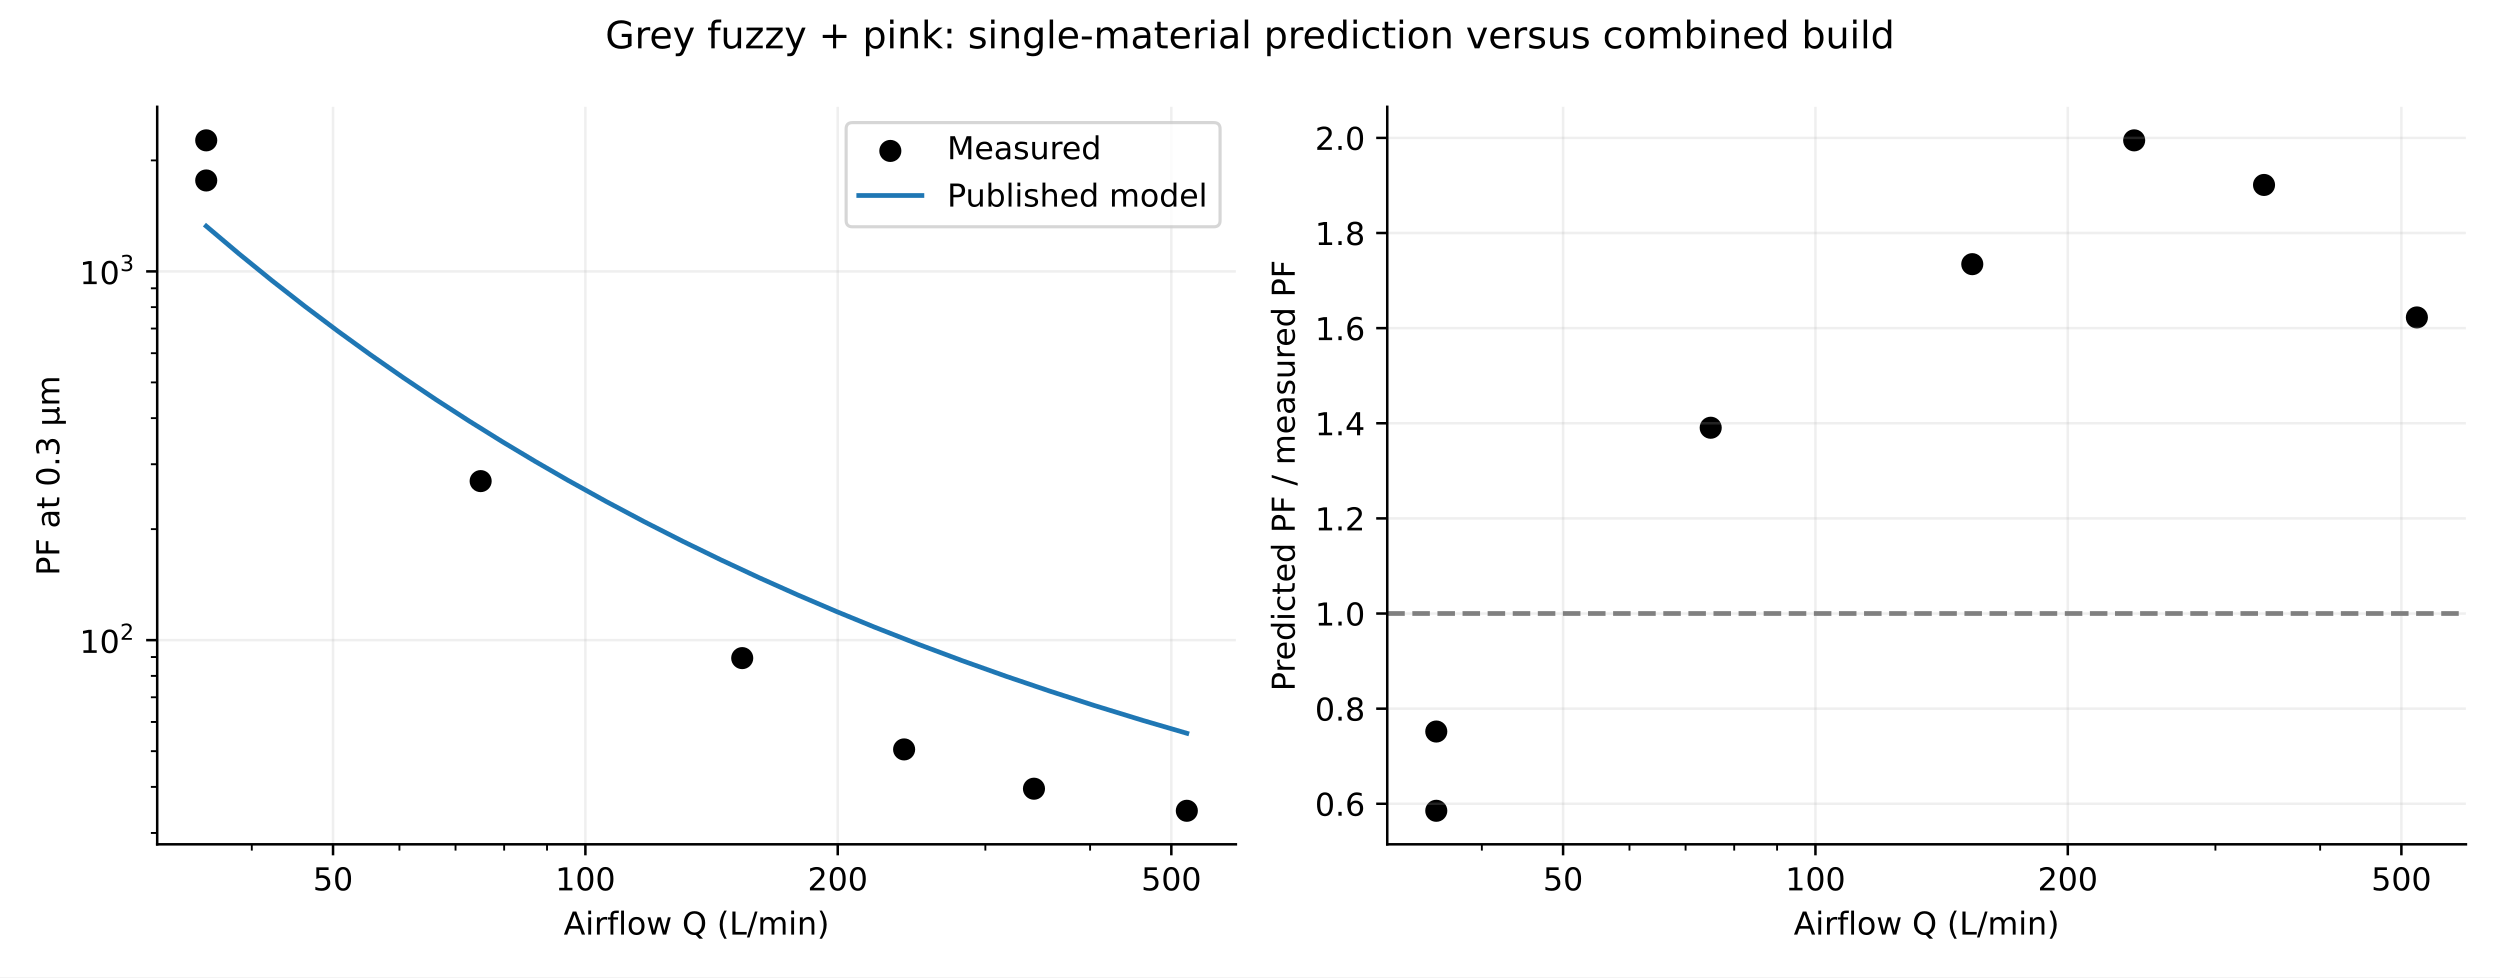
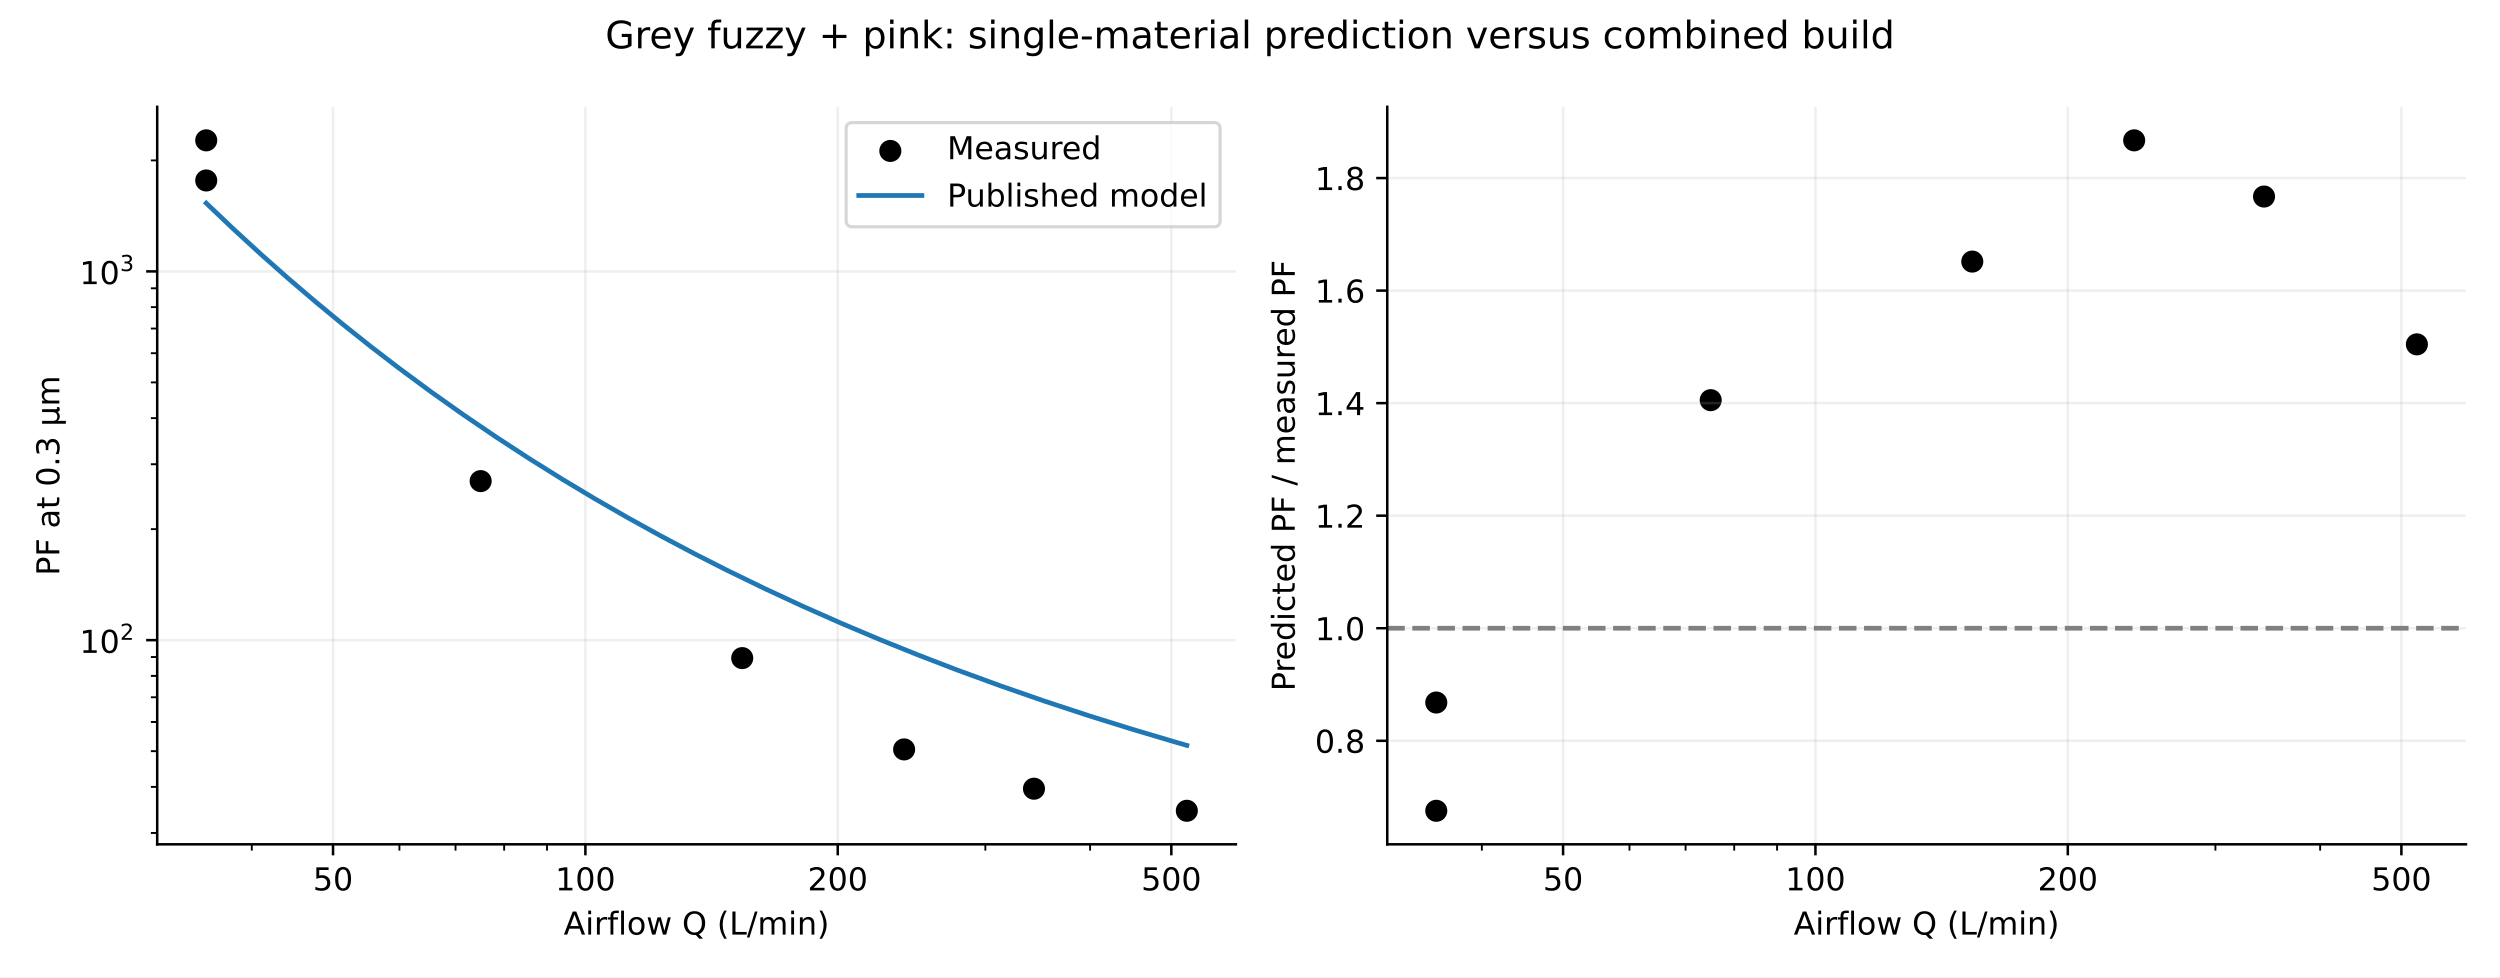
<svg xmlns="http://www.w3.org/2000/svg" xmlns:xlink="http://www.w3.org/1999/xlink" width="792pt" height="309.6pt" viewBox="0 0 792 309.6" version="1.1">
  <defs>
    <style type="text/css">*{stroke-linejoin: round; stroke-linecap: butt}</style>
  </defs>
  <g id="figure_1">
    <g id="patch_1">
-       <path d="M 0 309.6  L 792 309.6  L 792 0  L 0 0  z " style="fill: #ffffff" />
+       <path d="M 0 309.6 L 792 309.6 L 792 0 L 0 0 z " style="fill: #ffffff" />
    </g>
    <g id="axes_1">
      <g id="patch_2">
-         <path d="M 49.8 267.478  L 391.519 267.478  L 391.519 33.843  L 49.8 33.843  z " style="fill: #ffffff" />
+         <path d="M 49.8 267.478 L 391.519 267.478 L 391.519 33.843 L 49.8 33.843 z " style="fill: #ffffff" />
      </g>
      <g id="PathCollection_1">
        <defs>
-           <path id="ma4ca700716" d="M 0 3  C 0.796 3 1.559 2.684 2.121 2.121  C 2.684 1.559 3 0.796 3 0  C 3 -0.796 2.684 -1.559 2.121 -2.121  C 1.559 -2.684 0.796 -3 0 -3  C -0.796 -3 -1.559 -2.684 -2.121 -2.121  C -2.684 -1.559 -3 -0.796 -3 0  C -3 0.796 -2.684 1.559 -2.121 2.121  C -1.559 2.684 -0.796 3 0 3  z " style="stroke: #000000" />
+           <path id="mb63cd1dbdb" d="M 0 3 C 0.796 3 1.559 2.684 2.121 2.121 C 2.684 1.559 3 0.796 3 0 C 3 -0.796 2.684 -1.559 2.121 -2.121 C 1.559 -2.684 0.796 -3 0 -3 C -0.796 -3 -1.559 -2.684 -2.121 -2.121 C -2.684 -1.559 -3 -0.796 -3 0 C -3 0.796 -2.684 1.559 -2.121 2.121 C -1.559 2.684 -0.796 3 0 3 z " style="stroke: #000000" />
        </defs>
-         <g clip-path="url(#p5005151270)">
-           <use xlink:href="#ma4ca700716" x="375.986" y="256.858" style="stroke: #000000" />
-           <use xlink:href="#ma4ca700716" x="327.562" y="249.864" style="stroke: #000000" />
-           <use xlink:href="#ma4ca700716" x="286.424" y="237.413" style="stroke: #000000" />
-           <use xlink:href="#ma4ca700716" x="235.135" y="208.488" style="stroke: #000000" />
-           <use xlink:href="#ma4ca700716" x="152.27" y="152.414" style="stroke: #000000" />
-           <use xlink:href="#ma4ca700716" x="65.333" y="44.463" style="stroke: #000000" />
-           <use xlink:href="#ma4ca700716" x="65.333" y="57.174" style="stroke: #000000" />
+         <g clip-path="url(#p558ff223a3)">
+           <use xlink:href="#mb63cd1dbdb" x="375.986" y="256.858" style="stroke: #000000" />
+           <use xlink:href="#mb63cd1dbdb" x="327.562" y="249.864" style="stroke: #000000" />
+           <use xlink:href="#mb63cd1dbdb" x="286.424" y="237.413" style="stroke: #000000" />
+           <use xlink:href="#mb63cd1dbdb" x="235.135" y="208.488" style="stroke: #000000" />
+           <use xlink:href="#mb63cd1dbdb" x="152.27" y="152.414" style="stroke: #000000" />
+           <use xlink:href="#mb63cd1dbdb" x="65.333" y="44.463" style="stroke: #000000" />
+           <use xlink:href="#mb63cd1dbdb" x="65.333" y="57.174" style="stroke: #000000" />
        </g>
      </g>
      <g id="matplotlib.axis_1">
        <g id="xtick_1">
          <g id="line2d_1">
-             <path d="M 105.505 267.478  L 105.505 33.843  " clip-path="url(#p5005151270)" style="fill: none; stroke: #b0b0b0; stroke-opacity: 0.2; stroke-width: 0.8; stroke-linecap: square" />
+             <path d="M 105.505 267.478 L 105.505 33.843 " clip-path="url(#p558ff223a3)" style="fill: none; stroke: #b0b0b0; stroke-opacity: 0.2; stroke-width: 0.8; stroke-linecap: square" />
          </g>
          <g id="line2d_2">
            <defs>
-               <path id="m26dd904053" d="M 0 0  L 0 3.5  " style="stroke: #000000; stroke-width: 0.8" />
+               <path id="m310c101233" d="M 0 0 L 0 3.5 " style="stroke: #000000; stroke-width: 0.8" />
            </defs>
            <g>
-               <use xlink:href="#m26dd904053" x="105.505" y="267.478" style="stroke: #000000; stroke-width: 0.8" />
+               <use xlink:href="#m310c101233" x="105.505" y="267.478" style="stroke: #000000; stroke-width: 0.8" />
            </g>
          </g>
          <g id="text_1">
            <text style="font-size: 10px; font-family: 'DejaVu Sans', 'Bitstream Vera Sans', 'Computer Modern Sans Serif', 'Lucida Grande', 'Verdana', 'Geneva', 'Lucid', 'Arial', 'Helvetica', 'Avant Garde', sans-serif; text-anchor: middle" x="105.505" y="282.075" transform="rotate(-0 105.5052 282.0753)">50</text>
          </g>
        </g>
        <g id="xtick_2">
          <g id="line2d_3">
-             <path d="M 185.45 267.478  L 185.45 33.843  " clip-path="url(#p5005151270)" style="fill: none; stroke: #b0b0b0; stroke-opacity: 0.2; stroke-width: 0.8; stroke-linecap: square" />
+             <path d="M 185.45 267.478 L 185.45 33.843 " clip-path="url(#p558ff223a3)" style="fill: none; stroke: #b0b0b0; stroke-opacity: 0.2; stroke-width: 0.8; stroke-linecap: square" />
          </g>
          <g id="line2d_4">
            <g>
-               <use xlink:href="#m26dd904053" x="185.45" y="267.478" style="stroke: #000000; stroke-width: 0.8" />
+               <use xlink:href="#m310c101233" x="185.45" y="267.478" style="stroke: #000000; stroke-width: 0.8" />
            </g>
          </g>
          <g id="text_2">
            <text style="font-size: 10px; font-family: 'DejaVu Sans', 'Bitstream Vera Sans', 'Computer Modern Sans Serif', 'Lucida Grande', 'Verdana', 'Geneva', 'Lucid', 'Arial', 'Helvetica', 'Avant Garde', sans-serif; text-anchor: middle" x="185.45" y="282.075" transform="rotate(-0 185.4504 282.0753)">100</text>
          </g>
        </g>
        <g id="xtick_3">
          <g id="line2d_5">
-             <path d="M 265.396 267.478  L 265.396 33.843  " clip-path="url(#p5005151270)" style="fill: none; stroke: #b0b0b0; stroke-opacity: 0.2; stroke-width: 0.8; stroke-linecap: square" />
+             <path d="M 265.396 267.478 L 265.396 33.843 " clip-path="url(#p558ff223a3)" style="fill: none; stroke: #b0b0b0; stroke-opacity: 0.2; stroke-width: 0.8; stroke-linecap: square" />
          </g>
          <g id="line2d_6">
            <g>
-               <use xlink:href="#m26dd904053" x="265.396" y="267.478" style="stroke: #000000; stroke-width: 0.8" />
+               <use xlink:href="#m310c101233" x="265.396" y="267.478" style="stroke: #000000; stroke-width: 0.8" />
            </g>
          </g>
          <g id="text_3">
            <text style="font-size: 10px; font-family: 'DejaVu Sans', 'Bitstream Vera Sans', 'Computer Modern Sans Serif', 'Lucida Grande', 'Verdana', 'Geneva', 'Lucid', 'Arial', 'Helvetica', 'Avant Garde', sans-serif; text-anchor: middle" x="265.396" y="282.075" transform="rotate(-0 265.3956 282.0753)">200</text>
          </g>
        </g>
        <g id="xtick_4">
          <g id="line2d_7">
-             <path d="M 371.077 267.478  L 371.077 33.843  " clip-path="url(#p5005151270)" style="fill: none; stroke: #b0b0b0; stroke-opacity: 0.2; stroke-width: 0.8; stroke-linecap: square" />
+             <path d="M 371.077 267.478 L 371.077 33.843 " clip-path="url(#p558ff223a3)" style="fill: none; stroke: #b0b0b0; stroke-opacity: 0.2; stroke-width: 0.8; stroke-linecap: square" />
          </g>
          <g id="line2d_8">
            <g>
-               <use xlink:href="#m26dd904053" x="371.077" y="267.478" style="stroke: #000000; stroke-width: 0.8" />
+               <use xlink:href="#m310c101233" x="371.077" y="267.478" style="stroke: #000000; stroke-width: 0.8" />
            </g>
          </g>
          <g id="text_4">
            <text style="font-size: 10px; font-family: 'DejaVu Sans', 'Bitstream Vera Sans', 'Computer Modern Sans Serif', 'Lucida Grande', 'Verdana', 'Geneva', 'Lucid', 'Arial', 'Helvetica', 'Avant Garde', sans-serif; text-anchor: middle" x="371.077" y="282.075" transform="rotate(-0 371.0775 282.0753)">500</text>
          </g>
        </g>
        <g id="xtick_5">
          <g id="line2d_9">
            <defs>
-               <path id="mb6b3f954a7" d="M 0 0  L 0 2  " style="stroke: #000000; stroke-width: 0.6" />
+               <path id="m5d03af27a2" d="M 0 0 L 0 2 " style="stroke: #000000; stroke-width: 0.6" />
            </defs>
            <g>
-               <use xlink:href="#mb6b3f954a7" x="79.769" y="267.478" style="stroke: #000000; stroke-width: 0.6" />
+               <use xlink:href="#m5d03af27a2" x="79.769" y="267.478" style="stroke: #000000; stroke-width: 0.6" />
            </g>
          </g>
        </g>
        <g id="xtick_6">
          <g id="line2d_10">
            <g>
-               <use xlink:href="#mb6b3f954a7" x="126.534" y="267.478" style="stroke: #000000; stroke-width: 0.6" />
+               <use xlink:href="#m5d03af27a2" x="126.534" y="267.478" style="stroke: #000000; stroke-width: 0.6" />
            </g>
          </g>
        </g>
        <g id="xtick_7">
          <g id="line2d_11">
            <g>
-               <use xlink:href="#mb6b3f954a7" x="144.313" y="267.478" style="stroke: #000000; stroke-width: 0.6" />
+               <use xlink:href="#m5d03af27a2" x="144.313" y="267.478" style="stroke: #000000; stroke-width: 0.6" />
            </g>
          </g>
        </g>
        <g id="xtick_8">
          <g id="line2d_12">
            <g>
-               <use xlink:href="#mb6b3f954a7" x="159.714" y="267.478" style="stroke: #000000; stroke-width: 0.6" />
+               <use xlink:href="#m5d03af27a2" x="159.714" y="267.478" style="stroke: #000000; stroke-width: 0.6" />
            </g>
          </g>
        </g>
        <g id="xtick_9">
          <g id="line2d_13">
            <g>
-               <use xlink:href="#mb6b3f954a7" x="173.298" y="267.478" style="stroke: #000000; stroke-width: 0.6" />
+               <use xlink:href="#m5d03af27a2" x="173.298" y="267.478" style="stroke: #000000; stroke-width: 0.6" />
            </g>
          </g>
        </g>
        <g id="xtick_10">
          <g id="line2d_14">
            <g>
-               <use xlink:href="#mb6b3f954a7" x="312.161" y="267.478" style="stroke: #000000; stroke-width: 0.6" />
+               <use xlink:href="#m5d03af27a2" x="312.161" y="267.478" style="stroke: #000000; stroke-width: 0.6" />
            </g>
          </g>
        </g>
        <g id="xtick_11">
          <g id="line2d_15">
            <g>
-               <use xlink:href="#mb6b3f954a7" x="345.341" y="267.478" style="stroke: #000000; stroke-width: 0.6" />
+               <use xlink:href="#m5d03af27a2" x="345.341" y="267.478" style="stroke: #000000; stroke-width: 0.6" />
            </g>
          </g>
        </g>
        <g id="text_5">
          <text style="font-size: 10px; font-family: 'DejaVu Sans', 'Bitstream Vera Sans', 'Computer Modern Sans Serif', 'Lucida Grande', 'Verdana', 'Geneva', 'Lucid', 'Arial', 'Helvetica', 'Avant Garde', sans-serif; text-anchor: middle" x="220.659" y="296.076" transform="rotate(-0 220.6594 296.0761)">Airflow Q (L/min)</text>
        </g>
      </g>
      <g id="matplotlib.axis_2">
        <g id="ytick_1">
          <g id="line2d_16">
-             <path d="M 49.8 202.801  L 391.519 202.801  " clip-path="url(#p5005151270)" style="fill: none; stroke: #b0b0b0; stroke-opacity: 0.2; stroke-width: 0.8; stroke-linecap: square" />
+             <path d="M 49.8 202.801 L 391.519 202.801 " clip-path="url(#p558ff223a3)" style="fill: none; stroke: #b0b0b0; stroke-opacity: 0.2; stroke-width: 0.8; stroke-linecap: square" />
          </g>
          <g id="line2d_17">
            <defs>
-               <path id="ma6f816a8c3" d="M 0 0  L -3.5 0  " style="stroke: #000000; stroke-width: 0.8" />
+               <path id="m6c6e0c93bb" d="M 0 0 L -3.5 0 " style="stroke: #000000; stroke-width: 0.8" />
            </defs>
            <g>
-               <use xlink:href="#ma6f816a8c3" x="49.8" y="202.801" style="stroke: #000000; stroke-width: 0.8" />
+               <use xlink:href="#m6c6e0c93bb" x="49.8" y="202.801" style="stroke: #000000; stroke-width: 0.8" />
            </g>
          </g>
          <g id="text_6">
            <g transform="translate(25.2 207.501)">
              <text>
                <tspan x="0" y="-0.675" style="font-size: 10px; font-family: 'DejaVu Sans'">1</tspan>
                <tspan x="6.362" y="-0.675" style="font-size: 10px; font-family: 'DejaVu Sans'">0</tspan>
                <tspan x="12.82" y="-4.805" style="font-size: 7px; font-family: 'DejaVu Sans'">2</tspan>
              </text>
            </g>
          </g>
        </g>
        <g id="ytick_2">
          <g id="line2d_18">
-             <path d="M 49.8 85.985  L 391.519 85.985  " clip-path="url(#p5005151270)" style="fill: none; stroke: #b0b0b0; stroke-opacity: 0.2; stroke-width: 0.8; stroke-linecap: square" />
+             <path d="M 49.8 85.985 L 391.519 85.985 " clip-path="url(#p558ff223a3)" style="fill: none; stroke: #b0b0b0; stroke-opacity: 0.2; stroke-width: 0.8; stroke-linecap: square" />
          </g>
          <g id="line2d_19">
            <g>
-               <use xlink:href="#ma6f816a8c3" x="49.8" y="85.985" style="stroke: #000000; stroke-width: 0.8" />
+               <use xlink:href="#m6c6e0c93bb" x="49.8" y="85.985" style="stroke: #000000; stroke-width: 0.8" />
            </g>
          </g>
          <g id="text_7">
            <g transform="translate(25.2 90.685)">
              <text>
                <tspan x="0" y="-0.675" style="font-size: 10px; font-family: 'DejaVu Sans'">1</tspan>
                <tspan x="6.362" y="-0.675" style="font-size: 10px; font-family: 'DejaVu Sans'">0</tspan>
                <tspan x="12.82" y="-4.805" style="font-size: 7px; font-family: 'DejaVu Sans'">3</tspan>
              </text>
            </g>
          </g>
        </g>
        <g id="ytick_3">
          <g id="line2d_20">
            <defs>
-               <path id="m5675f33c6f" d="M 0 0  L -2 0  " style="stroke: #000000; stroke-width: 0.6" />
+               <path id="m48737950a4" d="M 0 0 L -2 0 " style="stroke: #000000; stroke-width: 0.6" />
            </defs>
            <g>
-               <use xlink:href="#m5675f33c6f" x="49.8" y="263.882" style="stroke: #000000; stroke-width: 0.6" />
+               <use xlink:href="#m48737950a4" x="49.8" y="263.882" style="stroke: #000000; stroke-width: 0.6" />
            </g>
          </g>
        </g>
        <g id="ytick_4">
          <g id="line2d_21">
            <g>
-               <use xlink:href="#m5675f33c6f" x="49.8" y="249.287" style="stroke: #000000; stroke-width: 0.6" />
+               <use xlink:href="#m48737950a4" x="49.8" y="249.287" style="stroke: #000000; stroke-width: 0.6" />
            </g>
          </g>
        </g>
        <g id="ytick_5">
          <g id="line2d_22">
            <g>
-               <use xlink:href="#m5675f33c6f" x="49.8" y="237.966" style="stroke: #000000; stroke-width: 0.6" />
+               <use xlink:href="#m48737950a4" x="49.8" y="237.966" style="stroke: #000000; stroke-width: 0.6" />
            </g>
          </g>
        </g>
        <g id="ytick_6">
          <g id="line2d_23">
            <g>
-               <use xlink:href="#m5675f33c6f" x="49.8" y="228.716" style="stroke: #000000; stroke-width: 0.6" />
+               <use xlink:href="#m48737950a4" x="49.8" y="228.716" style="stroke: #000000; stroke-width: 0.6" />
            </g>
          </g>
        </g>
        <g id="ytick_7">
          <g id="line2d_24">
            <g>
-               <use xlink:href="#m5675f33c6f" x="49.8" y="220.896" style="stroke: #000000; stroke-width: 0.6" />
+               <use xlink:href="#m48737950a4" x="49.8" y="220.896" style="stroke: #000000; stroke-width: 0.6" />
            </g>
          </g>
        </g>
        <g id="ytick_8">
          <g id="line2d_25">
            <g>
-               <use xlink:href="#m5675f33c6f" x="49.8" y="214.122" style="stroke: #000000; stroke-width: 0.6" />
+               <use xlink:href="#m48737950a4" x="49.8" y="214.122" style="stroke: #000000; stroke-width: 0.6" />
            </g>
          </g>
        </g>
        <g id="ytick_9">
          <g id="line2d_26">
            <g>
-               <use xlink:href="#m5675f33c6f" x="49.8" y="208.146" style="stroke: #000000; stroke-width: 0.6" />
+               <use xlink:href="#m48737950a4" x="49.8" y="208.146" style="stroke: #000000; stroke-width: 0.6" />
            </g>
          </g>
        </g>
        <g id="ytick_10">
          <g id="line2d_27">
            <g>
-               <use xlink:href="#m5675f33c6f" x="49.8" y="167.636" style="stroke: #000000; stroke-width: 0.6" />
+               <use xlink:href="#m48737950a4" x="49.8" y="167.636" style="stroke: #000000; stroke-width: 0.6" />
            </g>
          </g>
        </g>
        <g id="ytick_11">
          <g id="line2d_28">
            <g>
-               <use xlink:href="#m5675f33c6f" x="49.8" y="147.066" style="stroke: #000000; stroke-width: 0.6" />
+               <use xlink:href="#m48737950a4" x="49.8" y="147.066" style="stroke: #000000; stroke-width: 0.6" />
            </g>
          </g>
        </g>
        <g id="ytick_12">
          <g id="line2d_29">
            <g>
-               <use xlink:href="#m5675f33c6f" x="49.8" y="132.471" style="stroke: #000000; stroke-width: 0.6" />
+               <use xlink:href="#m48737950a4" x="49.8" y="132.471" style="stroke: #000000; stroke-width: 0.6" />
            </g>
          </g>
        </g>
        <g id="ytick_13">
          <g id="line2d_30">
            <g>
-               <use xlink:href="#m5675f33c6f" x="49.8" y="121.15" style="stroke: #000000; stroke-width: 0.6" />
+               <use xlink:href="#m48737950a4" x="49.8" y="121.15" style="stroke: #000000; stroke-width: 0.6" />
            </g>
          </g>
        </g>
        <g id="ytick_14">
          <g id="line2d_31">
            <g>
-               <use xlink:href="#m5675f33c6f" x="49.8" y="111.9" style="stroke: #000000; stroke-width: 0.6" />
+               <use xlink:href="#m48737950a4" x="49.8" y="111.9" style="stroke: #000000; stroke-width: 0.6" />
            </g>
          </g>
        </g>
        <g id="ytick_15">
          <g id="line2d_32">
            <g>
-               <use xlink:href="#m5675f33c6f" x="49.8" y="104.08" style="stroke: #000000; stroke-width: 0.6" />
+               <use xlink:href="#m48737950a4" x="49.8" y="104.08" style="stroke: #000000; stroke-width: 0.6" />
            </g>
          </g>
        </g>
        <g id="ytick_16">
          <g id="line2d_33">
            <g>
-               <use xlink:href="#m5675f33c6f" x="49.8" y="97.306" style="stroke: #000000; stroke-width: 0.6" />
+               <use xlink:href="#m48737950a4" x="49.8" y="97.306" style="stroke: #000000; stroke-width: 0.6" />
            </g>
          </g>
        </g>
        <g id="ytick_17">
          <g id="line2d_34">
            <g>
-               <use xlink:href="#m5675f33c6f" x="49.8" y="91.33" style="stroke: #000000; stroke-width: 0.6" />
+               <use xlink:href="#m48737950a4" x="49.8" y="91.33" style="stroke: #000000; stroke-width: 0.6" />
            </g>
          </g>
        </g>
        <g id="ytick_18">
          <g id="line2d_35">
            <g>
-               <use xlink:href="#m5675f33c6f" x="49.8" y="50.82" style="stroke: #000000; stroke-width: 0.6" />
+               <use xlink:href="#m48737950a4" x="49.8" y="50.82" style="stroke: #000000; stroke-width: 0.6" />
            </g>
          </g>
        </g>
        <g id="text_8">
          <text style="font-size: 10px; font-family: 'DejaVu Sans', 'Bitstream Vera Sans', 'Computer Modern Sans Serif', 'Lucida Grande', 'Verdana', 'Geneva', 'Lucid', 'Arial', 'Helvetica', 'Avant Garde', sans-serif; text-anchor: middle" x="18.798" y="150.66" transform="rotate(-90 18.79766 150.6602)">PF at 0.3 µm</text>
        </g>
      </g>
      <g id="line2d_36">
-         <path d="M 65.333 71.643  L 75.746 80.433  L 86.159 88.892  L 96.572 97.034  L 106.985 104.869  L 117.398 112.412  L 127.81 119.673  L 138.223 126.664  L 148.636 133.395  L 159.049 139.878  L 169.462 146.12  L 179.875 152.133  L 192.024 158.869  L 204.172 165.319  L 216.321 171.494  L 228.469 177.409  L 240.618 183.073  L 252.766 188.5  L 264.915 193.699  L 277.063 198.682  L 290.947 204.122  L 304.831 209.306  L 318.715 214.246  L 332.599 218.955  L 346.483 223.444  L 362.102 228.245  L 375.986 232.304  L 375.986 232.304  " clip-path="url(#p5005151270)" style="fill: none; stroke: #1f77b4; stroke-width: 1.5; stroke-linecap: square" />
+         <path d="M 65.333 64.358 L 74.01 72.611 L 82.688 80.574 L 91.365 88.257 L 100.043 95.671 L 108.72 102.826 L 117.398 109.731 L 126.075 116.397 L 136.488 124.091 L 146.901 131.468 L 157.314 138.541 L 167.727 145.323 L 178.14 151.828 L 188.553 158.068 L 198.966 164.055 L 209.379 169.799 L 219.792 175.312 L 230.205 180.603 L 242.353 186.51 L 254.502 192.142 L 266.65 197.516 L 278.798 202.642 L 290.947 207.534 L 303.095 212.204 L 316.979 217.283 L 330.863 222.102 L 344.747 226.675 L 358.631 231.016 L 372.515 235.139 L 375.986 236.137 L 375.986 236.137 " clip-path="url(#p558ff223a3)" style="fill: none; stroke: #1f77b4; stroke-width: 1.5; stroke-linecap: square" />
      </g>
      <g id="patch_3">
-         <path d="M 49.8 267.478  L 49.8 33.843  " style="fill: none; stroke: #000000; stroke-width: 0.8; stroke-linejoin: miter; stroke-linecap: square" />
+         <path d="M 49.8 267.478 L 49.8 33.843 " style="fill: none; stroke: #000000; stroke-width: 0.8; stroke-linejoin: miter; stroke-linecap: square" />
      </g>
      <g id="patch_4">
-         <path d="M 49.8 267.478  L 391.519 267.478  " style="fill: none; stroke: #000000; stroke-width: 0.8; stroke-linejoin: miter; stroke-linecap: square" />
+         <path d="M 49.8 267.478 L 391.519 267.478 " style="fill: none; stroke: #000000; stroke-width: 0.8; stroke-linejoin: miter; stroke-linecap: square" />
      </g>
      <g id="legend_1">
        <g id="patch_5">
-           <path d="M 270.056 71.844  L 384.519 71.844  Q 386.519 71.844 386.519 69.844  L 386.519 40.843  Q 386.519 38.843 384.519 38.843  L 270.056 38.843  Q 268.056 38.843 268.056 40.843  L 268.056 69.844  Q 268.056 71.844 270.056 71.844  z " style="fill: #ffffff; opacity: 0.8; stroke: #cccccc; stroke-linejoin: miter" />
+           <path d="M 270.056 71.844 L 384.519 71.844 Q 386.519 71.844 386.519 69.844 L 386.519 40.843 Q 386.519 38.843 384.519 38.843 L 270.056 38.843 Q 268.056 38.843 268.056 40.843 L 268.056 69.844 Q 268.056 71.844 270.056 71.844 z " style="fill: #ffffff; opacity: 0.8; stroke: #cccccc; stroke-linejoin: miter" />
        </g>
        <g id="PathCollection_2">
          <g>
-             <use xlink:href="#ma4ca700716" x="282.056" y="47.816" style="stroke: #000000" />
+             <use xlink:href="#mb63cd1dbdb" x="282.056" y="47.816" style="stroke: #000000" />
          </g>
        </g>
        <g id="text_9">
          <text style="font-size: 10px; font-family: 'DejaVu Sans', 'Bitstream Vera Sans', 'Computer Modern Sans Serif', 'Lucida Grande', 'Verdana', 'Geneva', 'Lucid', 'Arial', 'Helvetica', 'Avant Garde', sans-serif; text-anchor: start" x="300.056" y="50.441" transform="rotate(-0 300.0563 50.44125)">Measured</text>
        </g>
        <g id="line2d_37">
-           <path d="M 272.056 61.942  L 282.056 61.942  L 292.056 61.942  " style="fill: none; stroke: #1f77b4; stroke-width: 1.5; stroke-linecap: square" />
+           <path d="M 272.056 61.942 L 282.056 61.942 L 292.056 61.942 " style="fill: none; stroke: #1f77b4; stroke-width: 1.5; stroke-linecap: square" />
        </g>
        <g id="text_10">
          <text style="font-size: 10px; font-family: 'DejaVu Sans', 'Bitstream Vera Sans', 'Computer Modern Sans Serif', 'Lucida Grande', 'Verdana', 'Geneva', 'Lucid', 'Arial', 'Helvetica', 'Avant Garde', sans-serif; text-anchor: start" x="300.056" y="65.442" transform="rotate(-0 300.0563 65.44203)">Published model</text>
        </g>
      </g>
    </g>
    <g id="axes_2">
      <g id="patch_6">
-         <path d="M 439.481 267.478  L 781.2 267.478  L 781.2 33.843  L 439.481 33.843  z " style="fill: #ffffff" />
+         <path d="M 439.481 267.478 L 781.2 267.478 L 781.2 33.843 L 439.481 33.843 z " style="fill: #ffffff" />
      </g>
      <g id="PathCollection_3">
-         <g clip-path="url(#p53936368c4)">
-           <use xlink:href="#ma4ca700716" x="765.667" y="100.563" style="stroke: #000000" />
-           <use xlink:href="#ma4ca700716" x="717.243" y="58.593" style="stroke: #000000" />
-           <use xlink:href="#ma4ca700716" x="676.105" y="44.463" style="stroke: #000000" />
-           <use xlink:href="#ma4ca700716" x="624.817" y="83.686" style="stroke: #000000" />
-           <use xlink:href="#ma4ca700716" x="541.951" y="135.51" style="stroke: #000000" />
-           <use xlink:href="#ma4ca700716" x="455.014" y="256.858" style="stroke: #000000" />
-           <use xlink:href="#ma4ca700716" x="455.014" y="231.749" style="stroke: #000000" />
+         <g clip-path="url(#pf00ec37bac)">
+           <use xlink:href="#mb63cd1dbdb" x="765.667" y="109.092" style="stroke: #000000" />
+           <use xlink:href="#mb63cd1dbdb" x="717.243" y="62.262" style="stroke: #000000" />
+           <use xlink:href="#mb63cd1dbdb" x="676.105" y="44.463" style="stroke: #000000" />
+           <use xlink:href="#mb63cd1dbdb" x="624.817" y="82.871" style="stroke: #000000" />
+           <use xlink:href="#mb63cd1dbdb" x="541.951" y="126.771" style="stroke: #000000" />
+           <use xlink:href="#mb63cd1dbdb" x="455.014" y="256.858" style="stroke: #000000" />
+           <use xlink:href="#mb63cd1dbdb" x="455.014" y="222.563" style="stroke: #000000" />
        </g>
      </g>
      <g id="matplotlib.axis_3">
        <g id="xtick_12">
          <g id="line2d_38">
-             <path d="M 495.186 267.478  L 495.186 33.843  " clip-path="url(#p53936368c4)" style="fill: none; stroke: #b0b0b0; stroke-opacity: 0.2; stroke-width: 0.8; stroke-linecap: square" />
+             <path d="M 495.186 267.478 L 495.186 33.843 " clip-path="url(#pf00ec37bac)" style="fill: none; stroke: #b0b0b0; stroke-opacity: 0.2; stroke-width: 0.8; stroke-linecap: square" />
          </g>
          <g id="line2d_39">
            <g>
-               <use xlink:href="#m26dd904053" x="495.186" y="267.478" style="stroke: #000000; stroke-width: 0.8" />
+               <use xlink:href="#m310c101233" x="495.186" y="267.478" style="stroke: #000000; stroke-width: 0.8" />
            </g>
          </g>
          <g id="text_11">
            <text style="font-size: 10px; font-family: 'DejaVu Sans', 'Bitstream Vera Sans', 'Computer Modern Sans Serif', 'Lucida Grande', 'Verdana', 'Geneva', 'Lucid', 'Arial', 'Helvetica', 'Avant Garde', sans-serif; text-anchor: middle" x="495.186" y="282.075" transform="rotate(-0 495.1864 282.0753)">50</text>
          </g>
        </g>
        <g id="xtick_13">
          <g id="line2d_40">
-             <path d="M 575.132 267.478  L 575.132 33.843  " clip-path="url(#p53936368c4)" style="fill: none; stroke: #b0b0b0; stroke-opacity: 0.2; stroke-width: 0.8; stroke-linecap: square" />
+             <path d="M 575.132 267.478 L 575.132 33.843 " clip-path="url(#pf00ec37bac)" style="fill: none; stroke: #b0b0b0; stroke-opacity: 0.2; stroke-width: 0.8; stroke-linecap: square" />
          </g>
          <g id="line2d_41">
            <g>
-               <use xlink:href="#m26dd904053" x="575.132" y="267.478" style="stroke: #000000; stroke-width: 0.8" />
+               <use xlink:href="#m310c101233" x="575.132" y="267.478" style="stroke: #000000; stroke-width: 0.8" />
            </g>
          </g>
          <g id="text_12">
            <text style="font-size: 10px; font-family: 'DejaVu Sans', 'Bitstream Vera Sans', 'Computer Modern Sans Serif', 'Lucida Grande', 'Verdana', 'Geneva', 'Lucid', 'Arial', 'Helvetica', 'Avant Garde', sans-serif; text-anchor: middle" x="575.132" y="282.075" transform="rotate(-0 575.1316 282.0753)">100</text>
          </g>
        </g>
        <g id="xtick_14">
          <g id="line2d_42">
-             <path d="M 655.077 267.478  L 655.077 33.843  " clip-path="url(#p53936368c4)" style="fill: none; stroke: #b0b0b0; stroke-opacity: 0.2; stroke-width: 0.8; stroke-linecap: square" />
+             <path d="M 655.077 267.478 L 655.077 33.843 " clip-path="url(#pf00ec37bac)" style="fill: none; stroke: #b0b0b0; stroke-opacity: 0.2; stroke-width: 0.8; stroke-linecap: square" />
          </g>
          <g id="line2d_43">
            <g>
-               <use xlink:href="#m26dd904053" x="655.077" y="267.478" style="stroke: #000000; stroke-width: 0.8" />
+               <use xlink:href="#m310c101233" x="655.077" y="267.478" style="stroke: #000000; stroke-width: 0.8" />
            </g>
          </g>
          <g id="text_13">
            <text style="font-size: 10px; font-family: 'DejaVu Sans', 'Bitstream Vera Sans', 'Computer Modern Sans Serif', 'Lucida Grande', 'Verdana', 'Geneva', 'Lucid', 'Arial', 'Helvetica', 'Avant Garde', sans-serif; text-anchor: middle" x="655.077" y="282.075" transform="rotate(-0 655.0768 282.0753)">200</text>
          </g>
        </g>
        <g id="xtick_15">
          <g id="line2d_44">
-             <path d="M 760.759 267.478  L 760.759 33.843  " clip-path="url(#p53936368c4)" style="fill: none; stroke: #b0b0b0; stroke-opacity: 0.2; stroke-width: 0.8; stroke-linecap: square" />
+             <path d="M 760.759 267.478 L 760.759 33.843 " clip-path="url(#pf00ec37bac)" style="fill: none; stroke: #b0b0b0; stroke-opacity: 0.2; stroke-width: 0.8; stroke-linecap: square" />
          </g>
          <g id="line2d_45">
            <g>
-               <use xlink:href="#m26dd904053" x="760.759" y="267.478" style="stroke: #000000; stroke-width: 0.8" />
+               <use xlink:href="#m310c101233" x="760.759" y="267.478" style="stroke: #000000; stroke-width: 0.8" />
            </g>
          </g>
          <g id="text_14">
            <text style="font-size: 10px; font-family: 'DejaVu Sans', 'Bitstream Vera Sans', 'Computer Modern Sans Serif', 'Lucida Grande', 'Verdana', 'Geneva', 'Lucid', 'Arial', 'Helvetica', 'Avant Garde', sans-serif; text-anchor: middle" x="760.759" y="282.075" transform="rotate(-0 760.7586 282.0753)">500</text>
          </g>
        </g>
        <g id="xtick_16">
          <g id="line2d_46">
            <g>
-               <use xlink:href="#mb6b3f954a7" x="469.45" y="267.478" style="stroke: #000000; stroke-width: 0.6" />
+               <use xlink:href="#m5d03af27a2" x="469.45" y="267.478" style="stroke: #000000; stroke-width: 0.6" />
            </g>
          </g>
        </g>
        <g id="xtick_17">
          <g id="line2d_47">
            <g>
-               <use xlink:href="#mb6b3f954a7" x="516.215" y="267.478" style="stroke: #000000; stroke-width: 0.6" />
+               <use xlink:href="#m5d03af27a2" x="516.215" y="267.478" style="stroke: #000000; stroke-width: 0.6" />
            </g>
          </g>
        </g>
        <g id="xtick_18">
          <g id="line2d_48">
            <g>
-               <use xlink:href="#mb6b3f954a7" x="533.994" y="267.478" style="stroke: #000000; stroke-width: 0.6" />
+               <use xlink:href="#m5d03af27a2" x="533.994" y="267.478" style="stroke: #000000; stroke-width: 0.6" />
            </g>
          </g>
        </g>
        <g id="xtick_19">
          <g id="line2d_49">
            <g>
-               <use xlink:href="#mb6b3f954a7" x="549.395" y="267.478" style="stroke: #000000; stroke-width: 0.6" />
+               <use xlink:href="#m5d03af27a2" x="549.395" y="267.478" style="stroke: #000000; stroke-width: 0.6" />
            </g>
          </g>
        </g>
        <g id="xtick_20">
          <g id="line2d_50">
            <g>
-               <use xlink:href="#mb6b3f954a7" x="562.98" y="267.478" style="stroke: #000000; stroke-width: 0.6" />
+               <use xlink:href="#m5d03af27a2" x="562.98" y="267.478" style="stroke: #000000; stroke-width: 0.6" />
            </g>
          </g>
        </g>
        <g id="xtick_21">
          <g id="line2d_51">
            <g>
-               <use xlink:href="#mb6b3f954a7" x="701.842" y="267.478" style="stroke: #000000; stroke-width: 0.6" />
+               <use xlink:href="#m5d03af27a2" x="701.842" y="267.478" style="stroke: #000000; stroke-width: 0.6" />
            </g>
          </g>
        </g>
        <g id="xtick_22">
          <g id="line2d_52">
            <g>
-               <use xlink:href="#mb6b3f954a7" x="735.022" y="267.478" style="stroke: #000000; stroke-width: 0.6" />
+               <use xlink:href="#m5d03af27a2" x="735.022" y="267.478" style="stroke: #000000; stroke-width: 0.6" />
            </g>
          </g>
        </g>
        <g id="text_15">
          <text style="font-size: 10px; font-family: 'DejaVu Sans', 'Bitstream Vera Sans', 'Computer Modern Sans Serif', 'Lucida Grande', 'Verdana', 'Geneva', 'Lucid', 'Arial', 'Helvetica', 'Avant Garde', sans-serif; text-anchor: middle" x="610.341" y="296.076" transform="rotate(-0 610.3406 296.0761)">Airflow Q (L/min)</text>
        </g>
      </g>
      <g id="matplotlib.axis_4">
        <g id="ytick_19">
          <g id="line2d_53">
-             <path d="M 439.481 254.632  L 781.2 254.632  " clip-path="url(#p53936368c4)" style="fill: none; stroke: #b0b0b0; stroke-opacity: 0.2; stroke-width: 0.8; stroke-linecap: square" />
+             <path d="M 439.481 234.679 L 781.2 234.679 " clip-path="url(#pf00ec37bac)" style="fill: none; stroke: #b0b0b0; stroke-opacity: 0.2; stroke-width: 0.8; stroke-linecap: square" />
          </g>
          <g id="line2d_54">
            <g>
-               <use xlink:href="#ma6f816a8c3" x="439.481" y="254.632" style="stroke: #000000; stroke-width: 0.8" />
+               <use xlink:href="#m6c6e0c93bb" x="439.481" y="234.679" style="stroke: #000000; stroke-width: 0.8" />
            </g>
          </g>
          <g id="text_16">
-             <text style="font-size: 10px; font-family: 'DejaVu Sans', 'Bitstream Vera Sans', 'Computer Modern Sans Serif', 'Lucida Grande', 'Verdana', 'Geneva', 'Lucid', 'Arial', 'Helvetica', 'Avant Garde', sans-serif; text-anchor: end" x="432.481" y="258.431" transform="rotate(-0 432.4812 258.4308)">0.6</text>
+             <text style="font-size: 10px; font-family: 'DejaVu Sans', 'Bitstream Vera Sans', 'Computer Modern Sans Serif', 'Lucida Grande', 'Verdana', 'Geneva', 'Lucid', 'Arial', 'Helvetica', 'Avant Garde', sans-serif; text-anchor: end" x="432.481" y="238.478" transform="rotate(-0 432.4812 238.478)">0.8</text>
          </g>
        </g>
        <g id="ytick_20">
          <g id="line2d_55">
-             <path d="M 439.481 224.497  L 781.2 224.497  " clip-path="url(#p53936368c4)" style="fill: none; stroke: #b0b0b0; stroke-opacity: 0.2; stroke-width: 0.8; stroke-linecap: square" />
+             <path d="M 439.481 199.025 L 781.2 199.025 " clip-path="url(#pf00ec37bac)" style="fill: none; stroke: #b0b0b0; stroke-opacity: 0.2; stroke-width: 0.8; stroke-linecap: square" />
          </g>
          <g id="line2d_56">
            <g>
-               <use xlink:href="#ma6f816a8c3" x="439.481" y="224.497" style="stroke: #000000; stroke-width: 0.8" />
+               <use xlink:href="#m6c6e0c93bb" x="439.481" y="199.025" style="stroke: #000000; stroke-width: 0.8" />
            </g>
          </g>
          <g id="text_17">
-             <text style="font-size: 10px; font-family: 'DejaVu Sans', 'Bitstream Vera Sans', 'Computer Modern Sans Serif', 'Lucida Grande', 'Verdana', 'Geneva', 'Lucid', 'Arial', 'Helvetica', 'Avant Garde', sans-serif; text-anchor: end" x="432.481" y="228.296" transform="rotate(-0 432.4812 228.296)">0.8</text>
+             <text style="font-size: 10px; font-family: 'DejaVu Sans', 'Bitstream Vera Sans', 'Computer Modern Sans Serif', 'Lucida Grande', 'Verdana', 'Geneva', 'Lucid', 'Arial', 'Helvetica', 'Avant Garde', sans-serif; text-anchor: end" x="432.481" y="202.824" transform="rotate(-0 432.4812 202.8235)">1.0</text>
          </g>
        </g>
        <g id="ytick_21">
          <g id="line2d_57">
-             <path d="M 439.481 194.362  L 781.2 194.362  " clip-path="url(#p53936368c4)" style="fill: none; stroke: #b0b0b0; stroke-opacity: 0.2; stroke-width: 0.8; stroke-linecap: square" />
+             <path d="M 439.481 163.37 L 781.2 163.37 " clip-path="url(#pf00ec37bac)" style="fill: none; stroke: #b0b0b0; stroke-opacity: 0.2; stroke-width: 0.8; stroke-linecap: square" />
          </g>
          <g id="line2d_58">
            <g>
-               <use xlink:href="#ma6f816a8c3" x="439.481" y="194.362" style="stroke: #000000; stroke-width: 0.8" />
+               <use xlink:href="#m6c6e0c93bb" x="439.481" y="163.37" style="stroke: #000000; stroke-width: 0.8" />
            </g>
          </g>
          <g id="text_18">
-             <text style="font-size: 10px; font-family: 'DejaVu Sans', 'Bitstream Vera Sans', 'Computer Modern Sans Serif', 'Lucida Grande', 'Verdana', 'Geneva', 'Lucid', 'Arial', 'Helvetica', 'Avant Garde', sans-serif; text-anchor: end" x="432.481" y="198.161" transform="rotate(-0 432.4812 198.1612)">1.0</text>
+             <text style="font-size: 10px; font-family: 'DejaVu Sans', 'Bitstream Vera Sans', 'Computer Modern Sans Serif', 'Lucida Grande', 'Verdana', 'Geneva', 'Lucid', 'Arial', 'Helvetica', 'Avant Garde', sans-serif; text-anchor: end" x="432.481" y="167.169" transform="rotate(-0 432.4812 167.169)">1.2</text>
          </g>
        </g>
        <g id="ytick_22">
          <g id="line2d_59">
-             <path d="M 439.481 164.228  L 781.2 164.228  " clip-path="url(#p53936368c4)" style="fill: none; stroke: #b0b0b0; stroke-opacity: 0.2; stroke-width: 0.8; stroke-linecap: square" />
+             <path d="M 439.481 127.716 L 781.2 127.716 " clip-path="url(#pf00ec37bac)" style="fill: none; stroke: #b0b0b0; stroke-opacity: 0.2; stroke-width: 0.8; stroke-linecap: square" />
          </g>
          <g id="line2d_60">
            <g>
-               <use xlink:href="#ma6f816a8c3" x="439.481" y="164.228" style="stroke: #000000; stroke-width: 0.8" />
+               <use xlink:href="#m6c6e0c93bb" x="439.481" y="127.716" style="stroke: #000000; stroke-width: 0.8" />
            </g>
          </g>
          <g id="text_19">
-             <text style="font-size: 10px; font-family: 'DejaVu Sans', 'Bitstream Vera Sans', 'Computer Modern Sans Serif', 'Lucida Grande', 'Verdana', 'Geneva', 'Lucid', 'Arial', 'Helvetica', 'Avant Garde', sans-serif; text-anchor: end" x="432.481" y="168.026" transform="rotate(-0 432.4812 168.0264)">1.2</text>
+             <text style="font-size: 10px; font-family: 'DejaVu Sans', 'Bitstream Vera Sans', 'Computer Modern Sans Serif', 'Lucida Grande', 'Verdana', 'Geneva', 'Lucid', 'Arial', 'Helvetica', 'Avant Garde', sans-serif; text-anchor: end" x="432.481" y="131.514" transform="rotate(-0 432.4812 131.5144)">1.4</text>
          </g>
        </g>
        <g id="ytick_23">
          <g id="line2d_61">
-             <path d="M 439.481 134.093  L 781.2 134.093  " clip-path="url(#p53936368c4)" style="fill: none; stroke: #b0b0b0; stroke-opacity: 0.2; stroke-width: 0.8; stroke-linecap: square" />
+             <path d="M 439.481 92.061 L 781.2 92.061 " clip-path="url(#pf00ec37bac)" style="fill: none; stroke: #b0b0b0; stroke-opacity: 0.2; stroke-width: 0.8; stroke-linecap: square" />
          </g>
          <g id="line2d_62">
            <g>
-               <use xlink:href="#ma6f816a8c3" x="439.481" y="134.093" style="stroke: #000000; stroke-width: 0.8" />
+               <use xlink:href="#m6c6e0c93bb" x="439.481" y="92.061" style="stroke: #000000; stroke-width: 0.8" />
            </g>
          </g>
          <g id="text_20">
-             <text style="font-size: 10px; font-family: 'DejaVu Sans', 'Bitstream Vera Sans', 'Computer Modern Sans Serif', 'Lucida Grande', 'Verdana', 'Geneva', 'Lucid', 'Arial', 'Helvetica', 'Avant Garde', sans-serif; text-anchor: end" x="432.481" y="137.892" transform="rotate(-0 432.4812 137.8916)">1.4</text>
+             <text style="font-size: 10px; font-family: 'DejaVu Sans', 'Bitstream Vera Sans', 'Computer Modern Sans Serif', 'Lucida Grande', 'Verdana', 'Geneva', 'Lucid', 'Arial', 'Helvetica', 'Avant Garde', sans-serif; text-anchor: end" x="432.481" y="95.86" transform="rotate(-0 432.4812 95.85988)">1.6</text>
          </g>
        </g>
        <g id="ytick_24">
          <g id="line2d_63">
-             <path d="M 439.481 103.958  L 781.2 103.958  " clip-path="url(#p53936368c4)" style="fill: none; stroke: #b0b0b0; stroke-opacity: 0.2; stroke-width: 0.8; stroke-linecap: square" />
+             <path d="M 439.481 56.407 L 781.2 56.407 " clip-path="url(#pf00ec37bac)" style="fill: none; stroke: #b0b0b0; stroke-opacity: 0.2; stroke-width: 0.8; stroke-linecap: square" />
          </g>
          <g id="line2d_64">
            <g>
-               <use xlink:href="#ma6f816a8c3" x="439.481" y="103.958" style="stroke: #000000; stroke-width: 0.8" />
+               <use xlink:href="#m6c6e0c93bb" x="439.481" y="56.407" style="stroke: #000000; stroke-width: 0.8" />
            </g>
          </g>
          <g id="text_21">
-             <text style="font-size: 10px; font-family: 'DejaVu Sans', 'Bitstream Vera Sans', 'Computer Modern Sans Serif', 'Lucida Grande', 'Verdana', 'Geneva', 'Lucid', 'Arial', 'Helvetica', 'Avant Garde', sans-serif; text-anchor: end" x="432.481" y="107.757" transform="rotate(-0 432.4812 107.7568)">1.6</text>
-           </g>
-         </g>
-         <g id="ytick_25">
-           <g id="line2d_65">
-             <path d="M 439.481 73.823  L 781.2 73.823  " clip-path="url(#p53936368c4)" style="fill: none; stroke: #b0b0b0; stroke-opacity: 0.2; stroke-width: 0.8; stroke-linecap: square" />
-           </g>
-           <g id="line2d_66">
-             <g>
-               <use xlink:href="#ma6f816a8c3" x="439.481" y="73.823" style="stroke: #000000; stroke-width: 0.8" />
-             </g>
-           </g>
-           <g id="text_22">
-             <text style="font-size: 10px; font-family: 'DejaVu Sans', 'Bitstream Vera Sans', 'Computer Modern Sans Serif', 'Lucida Grande', 'Verdana', 'Geneva', 'Lucid', 'Arial', 'Helvetica', 'Avant Garde', sans-serif; text-anchor: end" x="432.481" y="77.622" transform="rotate(-0 432.4812 77.62202)">1.8</text>
-           </g>
-         </g>
-         <g id="ytick_26">
-           <g id="line2d_67">
-             <path d="M 439.481 43.688  L 781.2 43.688  " clip-path="url(#p53936368c4)" style="fill: none; stroke: #b0b0b0; stroke-opacity: 0.2; stroke-width: 0.8; stroke-linecap: square" />
-           </g>
-           <g id="line2d_68">
-             <g>
-               <use xlink:href="#ma6f816a8c3" x="439.481" y="43.688" style="stroke: #000000; stroke-width: 0.8" />
-             </g>
-           </g>
-           <g id="text_23">
-             <text style="font-size: 10px; font-family: 'DejaVu Sans', 'Bitstream Vera Sans', 'Computer Modern Sans Serif', 'Lucida Grande', 'Verdana', 'Geneva', 'Lucid', 'Arial', 'Helvetica', 'Avant Garde', sans-serif; text-anchor: end" x="432.481" y="47.487" transform="rotate(-0 432.4812 47.48721)">2.0</text>
-           </g>
-         </g>
-         <g id="text_24">
+             <text style="font-size: 10px; font-family: 'DejaVu Sans', 'Bitstream Vera Sans', 'Computer Modern Sans Serif', 'Lucida Grande', 'Verdana', 'Geneva', 'Lucid', 'Arial', 'Helvetica', 'Avant Garde', sans-serif; text-anchor: end" x="432.481" y="60.205" transform="rotate(-0 432.4812 60.20534)">1.8</text>
+           </g>
+         </g>
+         <g id="text_22">
          <text style="font-size: 10px; font-family: 'DejaVu Sans', 'Bitstream Vera Sans', 'Computer Modern Sans Serif', 'Lucida Grande', 'Verdana', 'Geneva', 'Lucid', 'Arial', 'Helvetica', 'Avant Garde', sans-serif; text-anchor: middle" x="410.176" y="150.66" transform="rotate(-90 410.1757 150.6602)">Predicted PF / measured PF</text>
        </g>
      </g>
-       <g id="line2d_69">
-         <path d="M 439.481 194.362  L 781.2 194.362  " clip-path="url(#p53936368c4)" style="fill: none; stroke-dasharray: 5.55,2.4; stroke-dashoffset: 0; stroke: #808080; stroke-width: 1.5" />
+       <g id="line2d_65">
+         <path d="M 439.481 199.025 L 781.2 199.025 " clip-path="url(#pf00ec37bac)" style="fill: none; stroke-dasharray: 5.55,2.4; stroke-dashoffset: 0; stroke: #808080; stroke-width: 1.5" />
      </g>
      <g id="patch_7">
-         <path d="M 439.481 267.478  L 439.481 33.843  " style="fill: none; stroke: #000000; stroke-width: 0.8; stroke-linejoin: miter; stroke-linecap: square" />
+         <path d="M 439.481 267.478 L 439.481 33.843 " style="fill: none; stroke: #000000; stroke-width: 0.8; stroke-linejoin: miter; stroke-linecap: square" />
      </g>
      <g id="patch_8">
-         <path d="M 439.481 267.478  L 781.2 267.478  " style="fill: none; stroke: #000000; stroke-width: 0.8; stroke-linejoin: miter; stroke-linecap: square" />
+         <path d="M 439.481 267.478 L 781.2 267.478 " style="fill: none; stroke: #000000; stroke-width: 0.8; stroke-linejoin: miter; stroke-linecap: square" />
      </g>
    </g>
-     <g id="text_25">
+     <g id="text_23">
      <text style="font-size: 12px; font-family: 'DejaVu Sans', 'Bitstream Vera Sans', 'Computer Modern Sans Serif', 'Lucida Grande', 'Verdana', 'Geneva', 'Lucid', 'Arial', 'Helvetica', 'Avant Garde', sans-serif; text-anchor: middle" x="396" y="15.31" transform="rotate(-0 396 15.31012)">Grey fuzzy + pink: single-material prediction versus combined build</text>
    </g>
  </g>
  <defs>
-     <clipPath id="p5005151270">
+     <clipPath id="p558ff223a3">
      <rect x="49.8" y="33.843" width="341.719" height="233.635" />
    </clipPath>
-     <clipPath id="p53936368c4">
+     <clipPath id="pf00ec37bac">
      <rect x="439.481" y="33.843" width="341.719" height="233.635" />
    </clipPath>
  </defs>
</svg>
